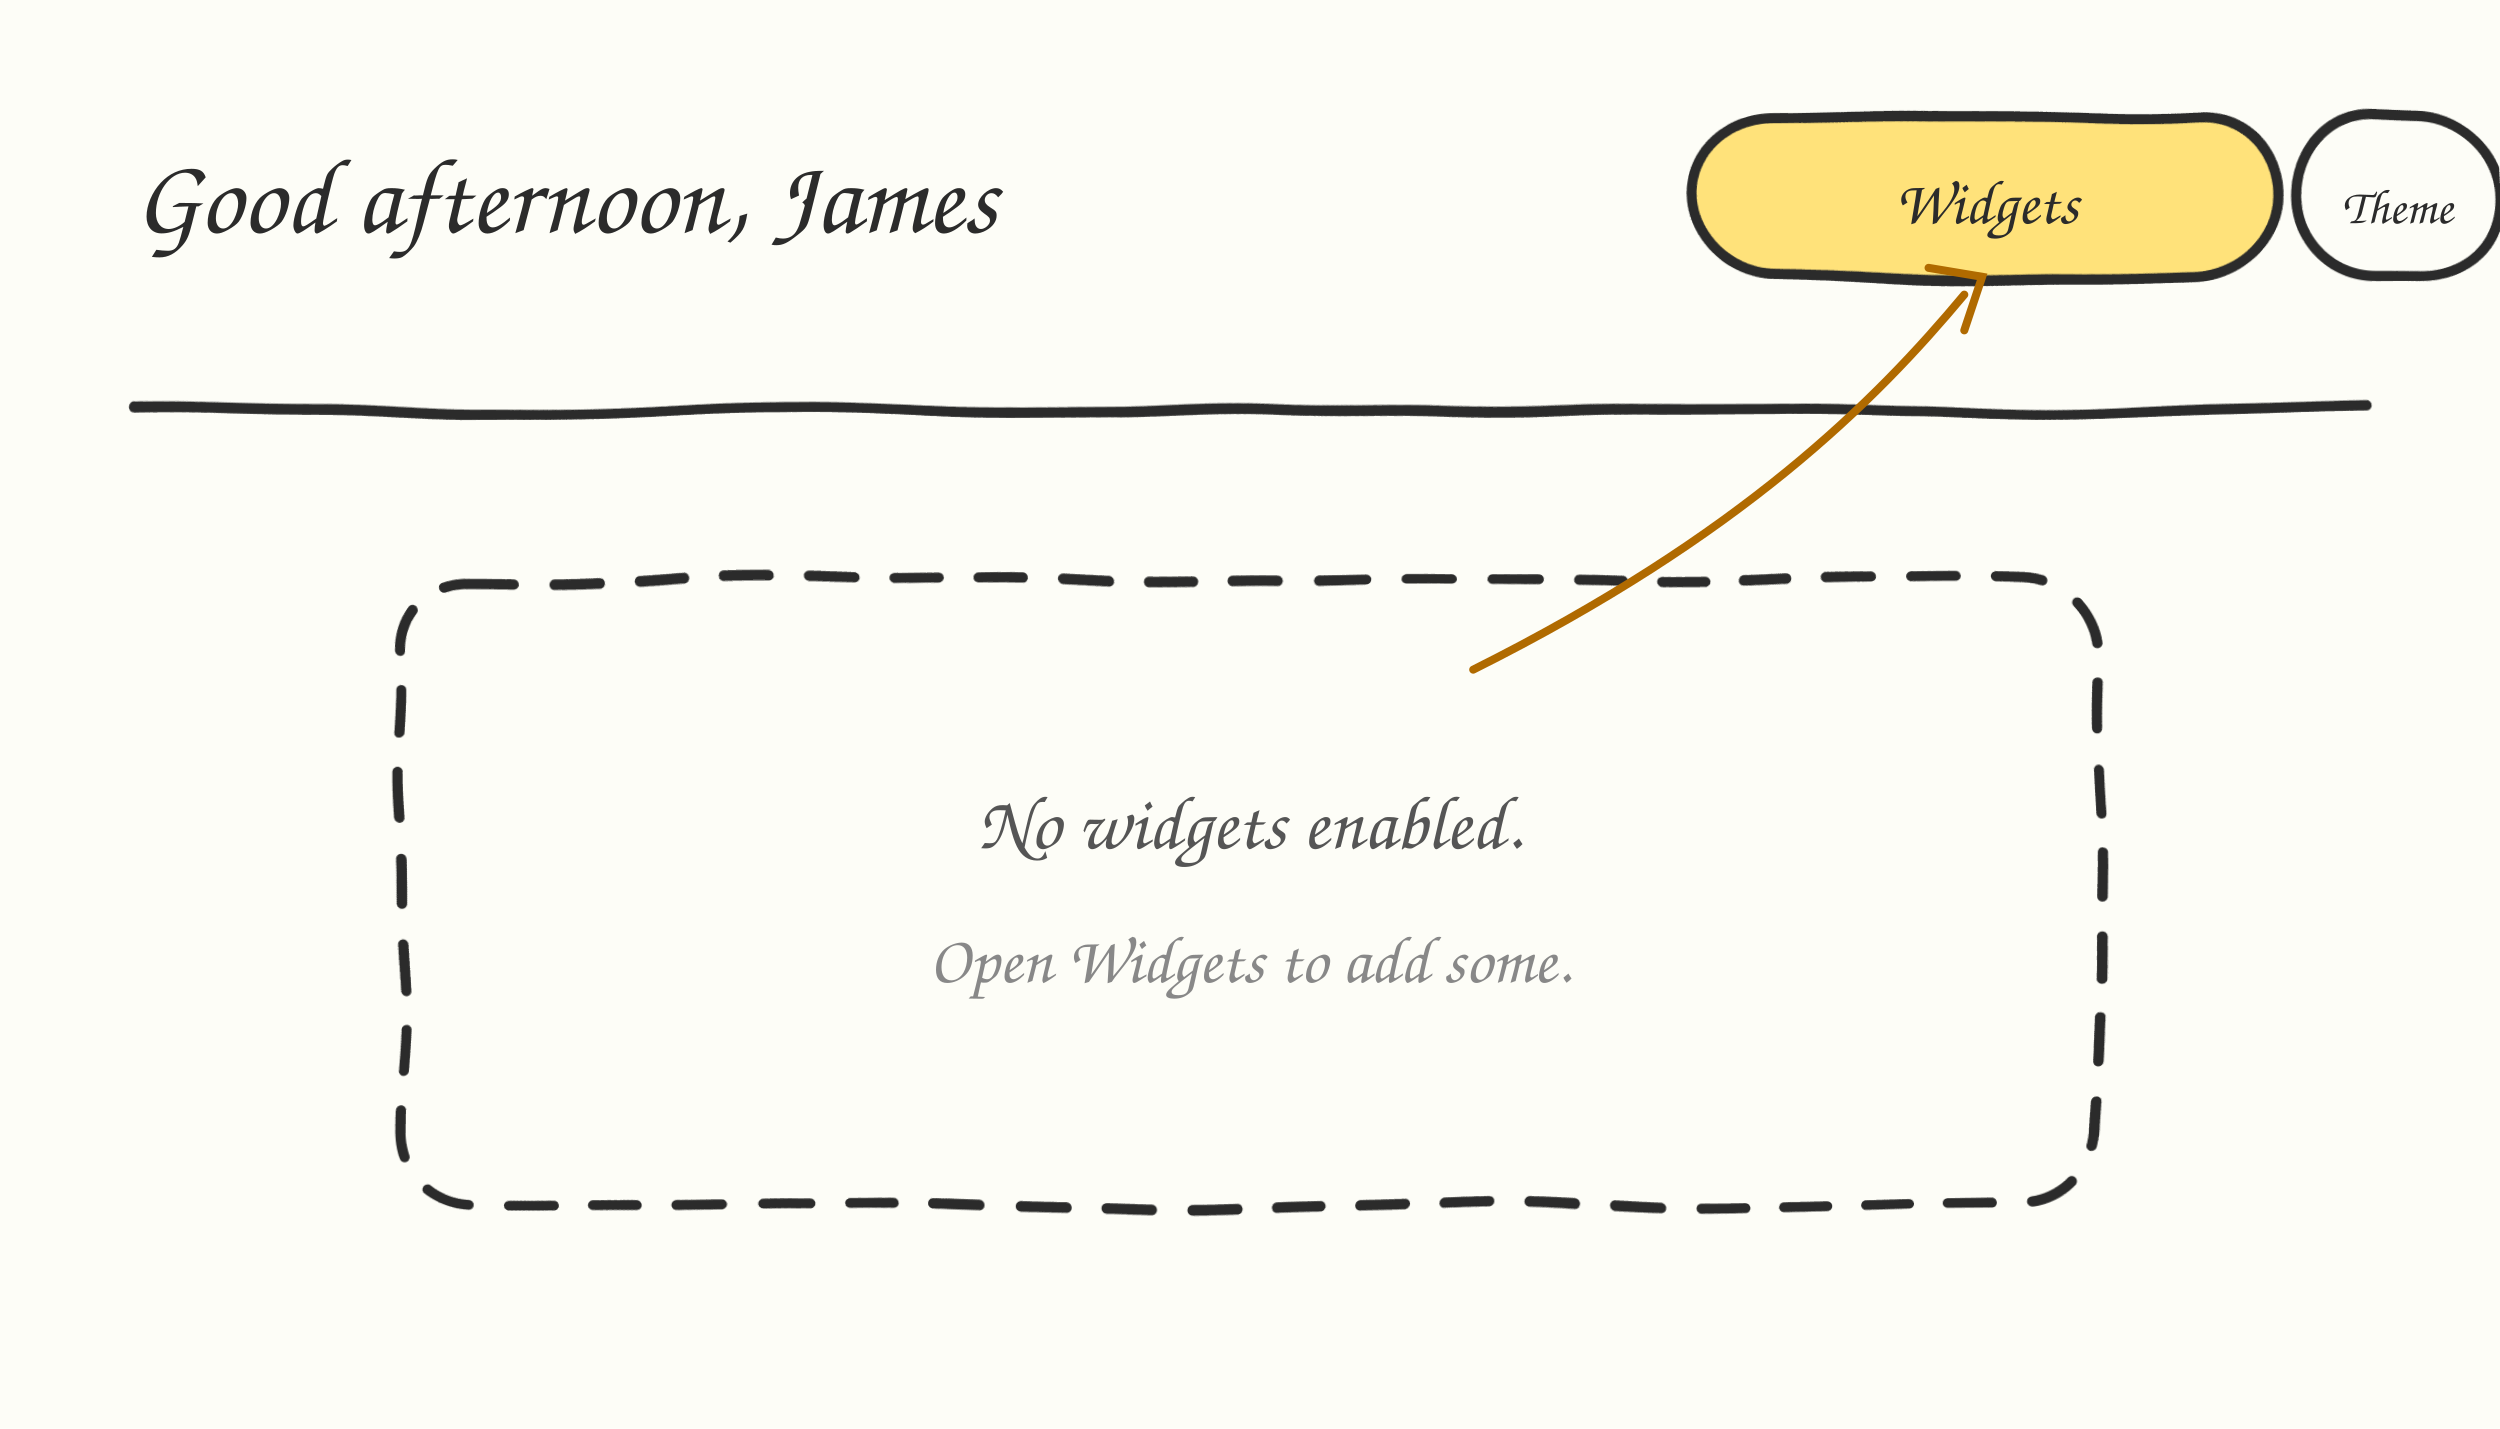
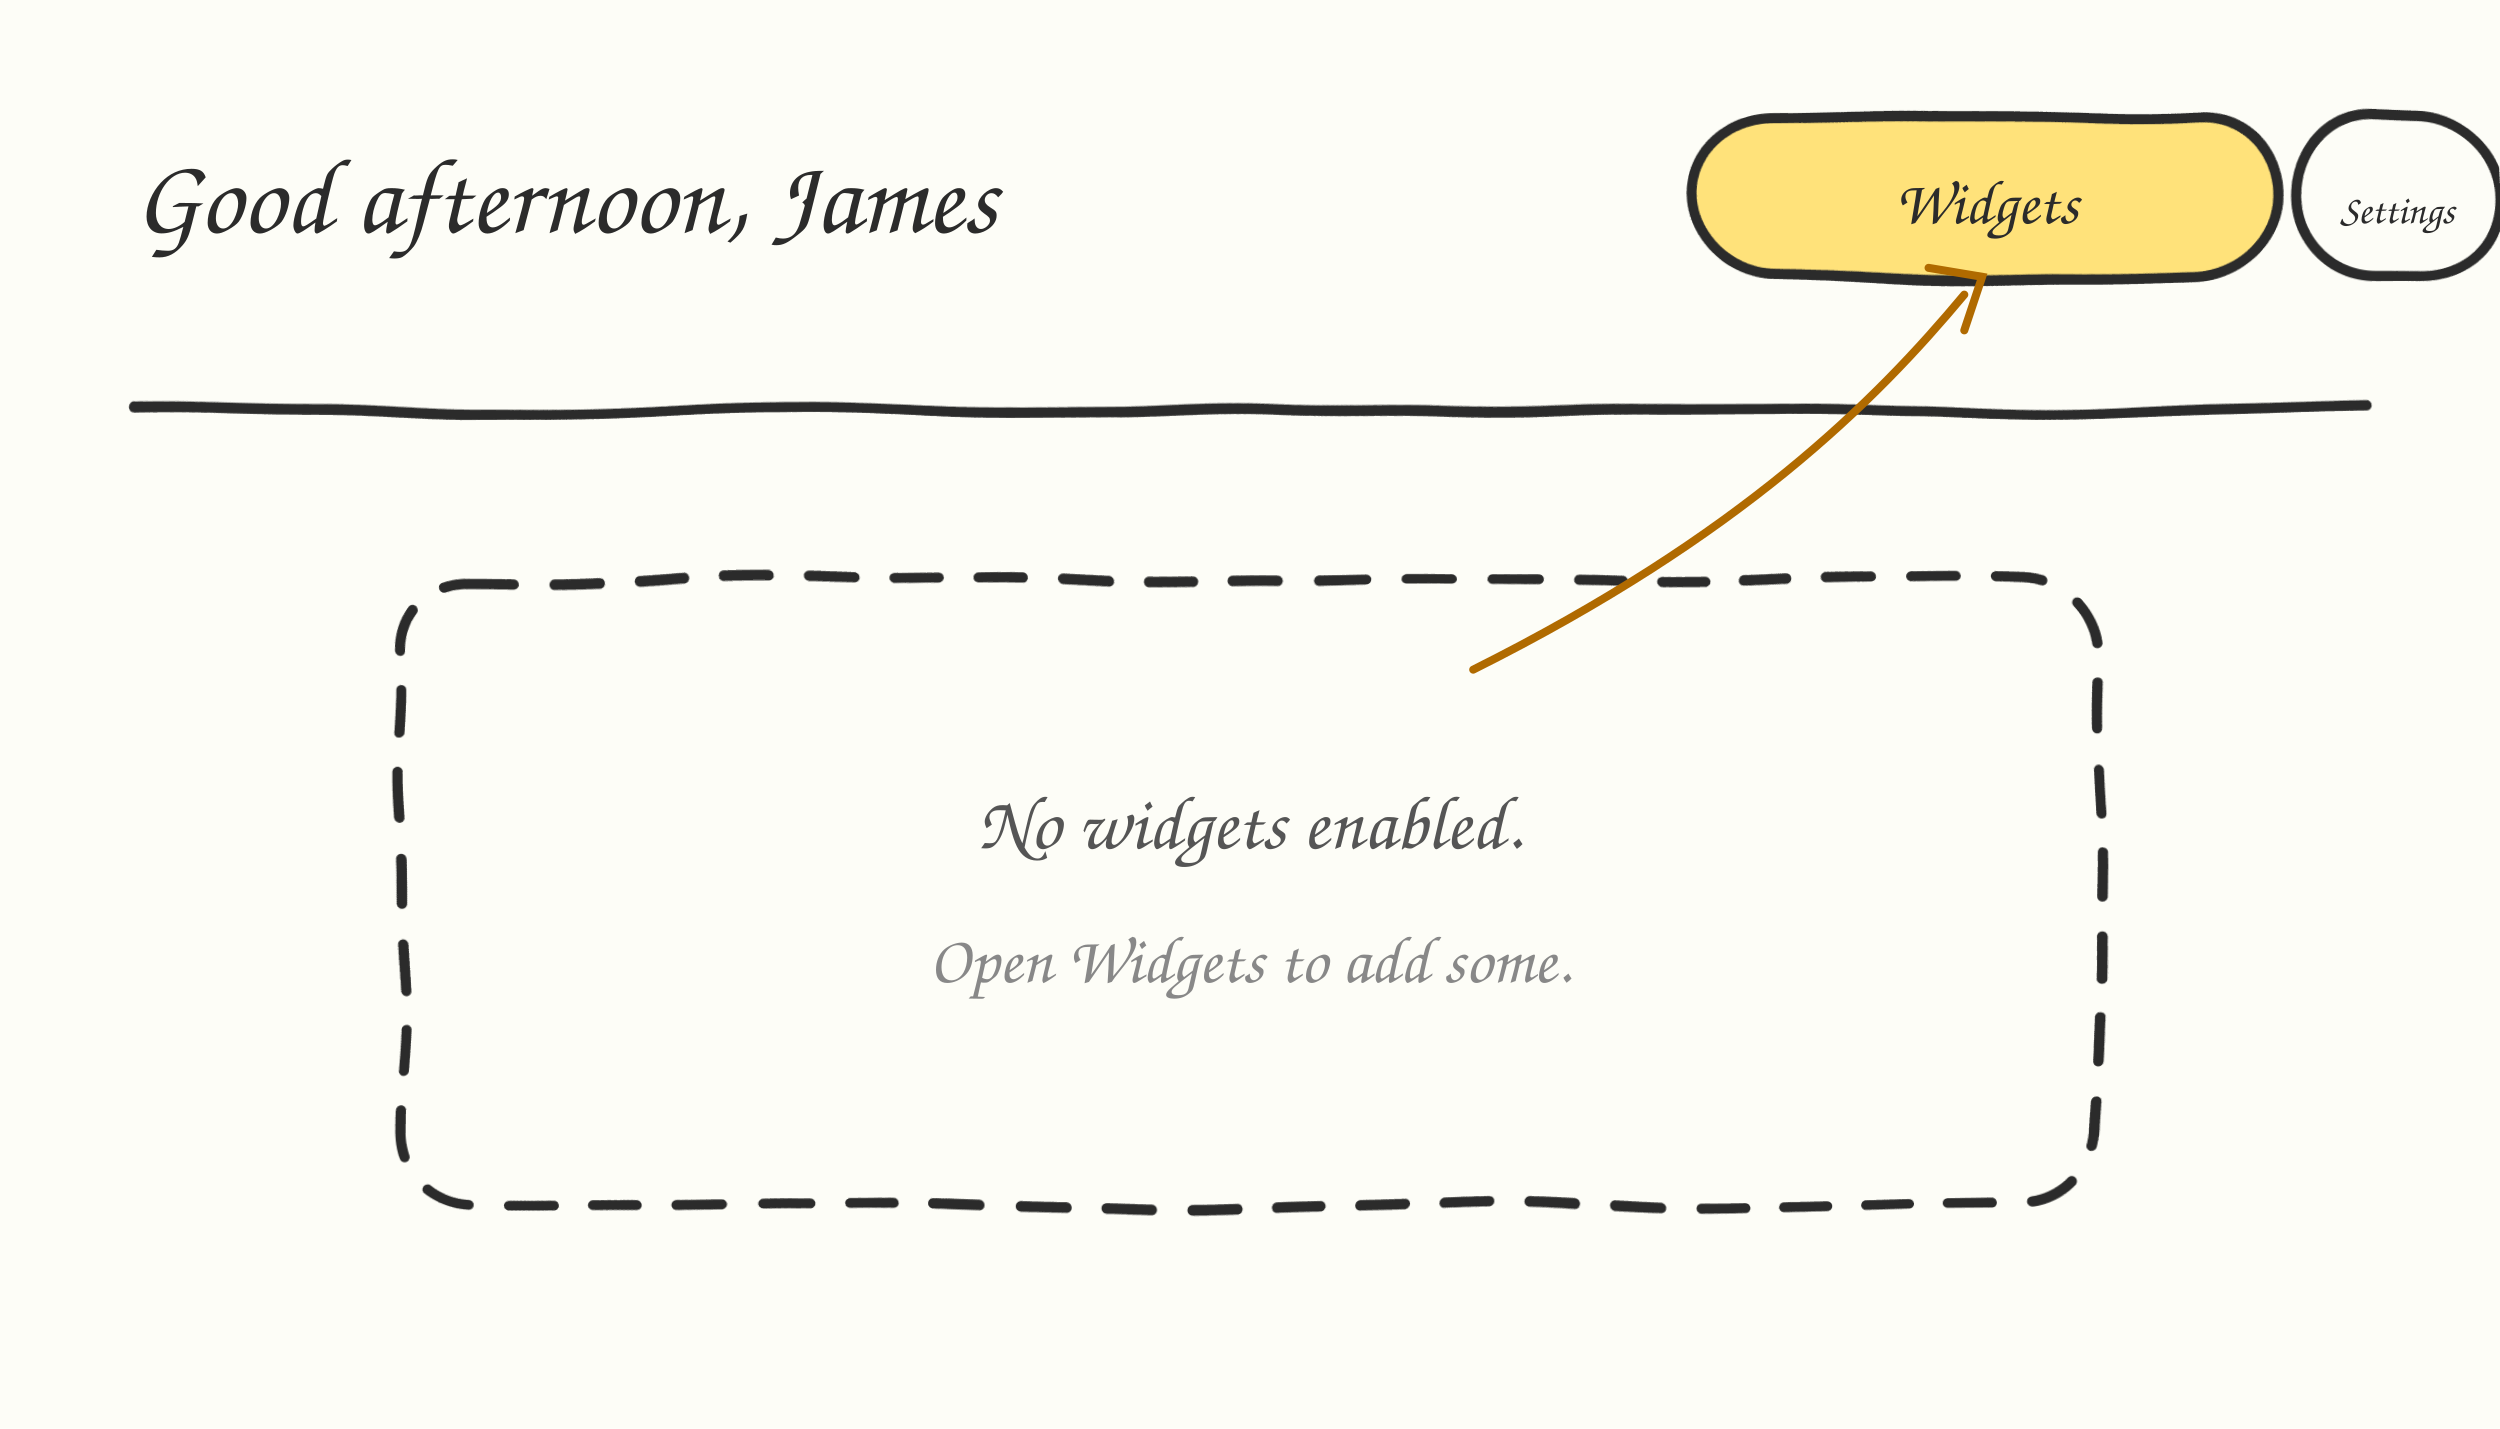
<svg xmlns="http://www.w3.org/2000/svg" viewBox="0 0 560 320" font-family="'Comic Sans MS','Segoe Print','Bradley Hand',cursive">
  <defs>
    <filter id="rough" x="-6%" y="-6%" width="112%" height="112%">
      <feTurbulence type="fractalNoise" baseFrequency="0.014 0.02" numOctaves="2" seed="5" result="n" />
      <feDisplacementMap in="SourceGraphic" in2="n" scale="4.5" xChannelSelector="R" yChannelSelector="G" />
    </filter>
  </defs>
  <rect width="560" height="320" fill="#fdfdf7" />
  <g filter="url(#rough)" fill="#ffe27a">
    <rect x="380" y="26" width="130" height="36" rx="18" />
  </g>
  <g filter="url(#rough)" fill="none" stroke="#2b2b2b" stroke-width="2.3" stroke-linecap="round" stroke-linejoin="round">
    <line x1="30" y1="92" x2="530" y2="92" />
    <rect x="380" y="26" width="130" height="36" rx="18" />
    <rect x="450" y="26" width="46" height="36" rx="18" transform="translate(64,0)" />
    <rect x="90" y="130" width="380" height="140" rx="16" stroke-dasharray="10 9" />
  </g>
  <g fill="#2b2b2b">
    <text x="30" y="52" font-size="24">Good afternoon, James</text>
    <text x="445" y="50" font-size="14" text-anchor="middle">Widgets</text>
-     <text x="537" y="50" font-size="11" text-anchor="middle">Theme</text>
+     <text x="537" y="50" font-size="9" text-anchor="middle">Settings</text>
    <text x="280" y="190" font-size="17" fill="#555" text-anchor="middle">No widgets enabled.</text>
    <text x="280" y="220" font-size="15" fill="#888" text-anchor="middle">Open Widgets to add some.</text>
  </g>
  <g fill="none" stroke="#b06a00" stroke-width="1.8" stroke-linecap="round">
    <path d="M330 150 C390 120 420 90 440 66" />
    <path d="M432 60 L444 62 L440 74" />
  </g>
</svg>
